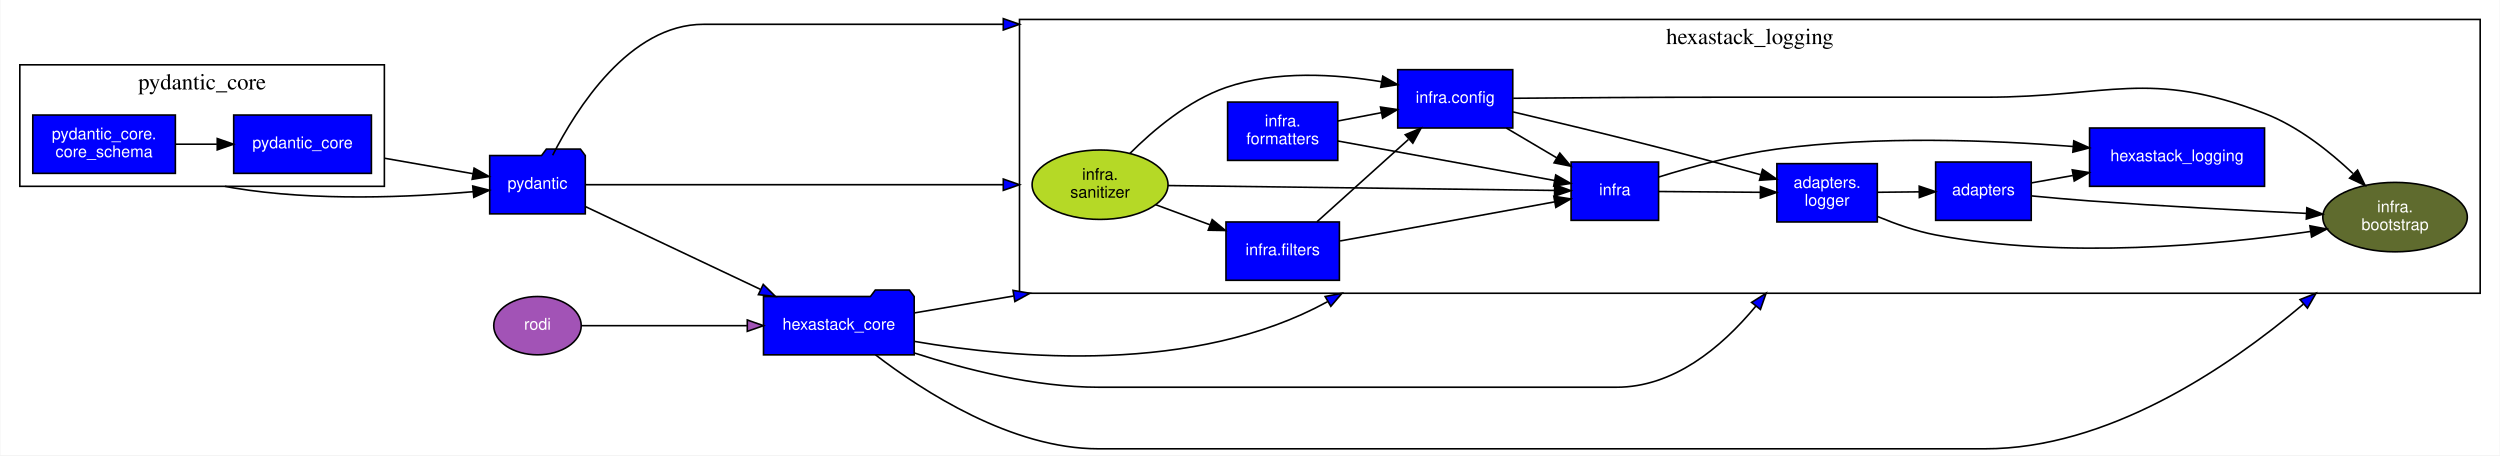
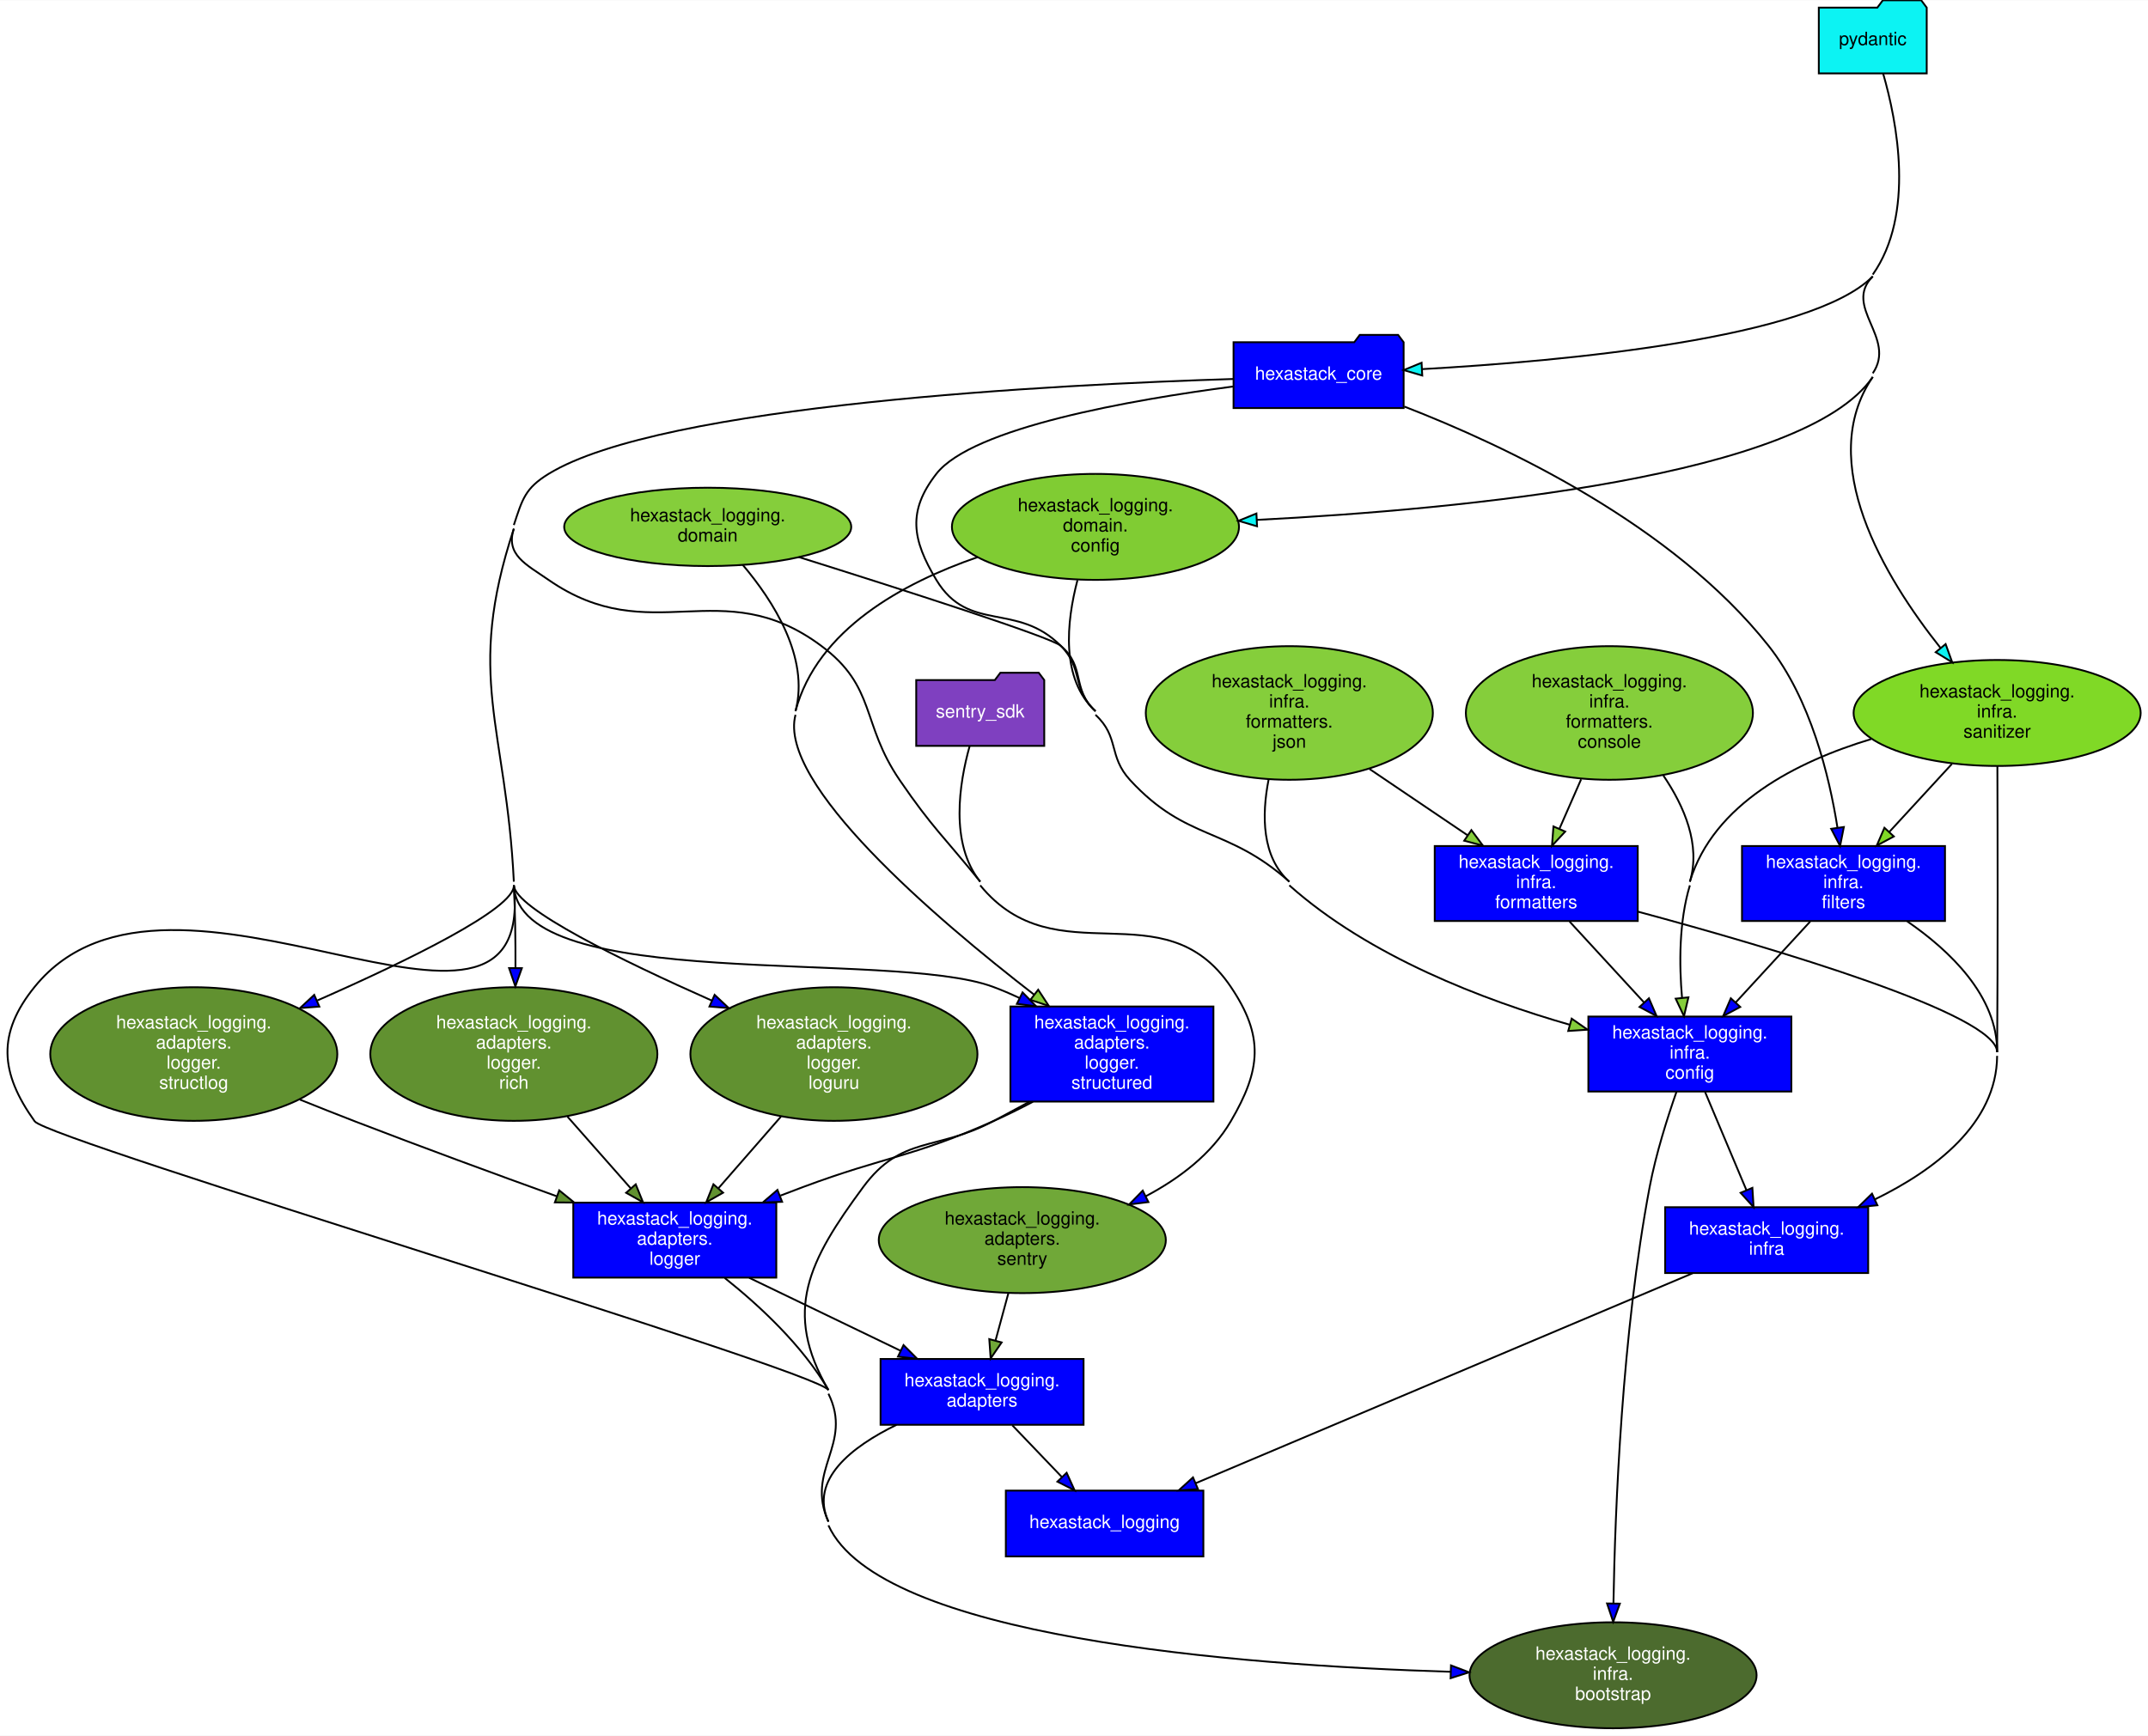
- <svg xmlns="http://www.w3.org/2000/svg" width="1543pt" height="281pt" viewBox="0.00 0.00 1542.53 281.00">
-   <g id="graph0" class="graph" transform="scale(1 1) rotate(0) translate(4 277)">
+ <svg xmlns="http://www.w3.org/2000/svg" width="1174pt" height="949pt" viewBox="0.00 0.00 1174.44 949.03">
+   <g id="graph0" class="graph" transform="scale(1 1) rotate(0) translate(4 945.03)">
    <style>.edge&gt;path:hover{stroke-width:8}</style>
-     <polygon fill="white" stroke="transparent" points="-4,4 -4,-277 1538.53,-277 1538.53,4 -4,4" />
-     <g id="clust1" class="cluster">
-       <style>.edge&gt;path:hover{stroke-width:8}</style>
-       <polygon fill="none" stroke="black" points="625,-96 625,-265 1526.53,-265 1526.53,-96 625,-96" />
-       <text text-anchor="middle" x="1075.77" y="-249.8" font-family="Times,serif" font-size="14.00">hexastack_logging</text>
-     </g>
-     <g id="clust2" class="cluster">
-       <style>.edge&gt;path:hover{stroke-width:8}</style>
-       <polygon fill="none" stroke="black" points="8,-162 8,-237 233,-237 233,-162 8,-162" />
-       <text text-anchor="middle" x="120.5" y="-221.8" font-family="Times,serif" font-size="14.00">pydantic_core</text>
-     </g>
+     <polygon fill="white" stroke="transparent" points="-4,4 -4,-945.03 1170.44,-945.03 1170.44,4 -4,4" />
    <g id="node1" class="node">
      <style>.edge&gt;path:hover{stroke-width:8}</style>
-       <polygon fill="blue" stroke="black" points="1393.44,-198 1285.44,-198 1285.44,-162 1393.44,-162 1393.44,-198" />
-       <text text-anchor="middle" x="1339.44" y="-177.5" font-family="Helvetica,sans-Serif" font-size="10.00" fill="white">hexastack_logging</text>
+       <polygon fill="blue" stroke="black" points="763.45,-758.03 760.45,-762.03 739.45,-762.03 736.45,-758.03 670.45,-758.03 670.45,-722.03 763.45,-722.03 763.45,-758.03" />
+       <text text-anchor="middle" x="716.95" y="-737.53" font-family="Helvetica,sans-Serif" font-size="10.00" fill="white">hexastack_core</text>
+     </g>
+     <g id="node5" class="node">
+       <style>.edge&gt;path:hover{stroke-width:8}</style>
+       <ellipse fill="#619130" stroke="black" cx="451.95" cy="-368.74" rx="78.48" ry="36.54" />
+       <text text-anchor="middle" x="451.95" y="-382.74" font-family="Helvetica,sans-Serif" font-size="10.00" fill="#ffffff">hexastack_logging.</text>
+       <text text-anchor="middle" x="451.95" y="-371.74" font-family="Helvetica,sans-Serif" font-size="10.00" fill="#ffffff">adapters.</text>
+       <text text-anchor="middle" x="451.95" y="-360.74" font-family="Helvetica,sans-Serif" font-size="10.00" fill="#ffffff">logger.</text>
+       <text text-anchor="middle" x="451.95" y="-349.74" font-family="Helvetica,sans-Serif" font-size="10.00" fill="#ffffff">loguru</text>
+     </g>
+     <g id="edge1" class="edge">
+       <style>.edge&gt;path:hover{stroke-width:8}</style>
+       <path fill="none" stroke="black" d="M276.95,-461C277.58,-448.34 335.94,-419.83 385.09,-398.02" />
+       <polygon fill="blue" stroke="black" points="386.72,-401.12 394.46,-393.89 383.9,-394.72 386.72,-401.12" />
+     </g>
+     <g id="node6" class="node">
+       <style>.edge&gt;path:hover{stroke-width:8}</style>
+       <ellipse fill="#619130" stroke="black" cx="276.95" cy="-368.74" rx="78.48" ry="36.54" />
+       <text text-anchor="middle" x="276.95" y="-382.74" font-family="Helvetica,sans-Serif" font-size="10.00" fill="#ffffff">hexastack_logging.</text>
+       <text text-anchor="middle" x="276.95" y="-371.74" font-family="Helvetica,sans-Serif" font-size="10.00" fill="#ffffff">adapters.</text>
+       <text text-anchor="middle" x="276.95" y="-360.74" font-family="Helvetica,sans-Serif" font-size="10.00" fill="#ffffff">logger.</text>
+       <text text-anchor="middle" x="276.95" y="-349.74" font-family="Helvetica,sans-Serif" font-size="10.00" fill="#ffffff">rich</text>
+     </g>
+     <g id="edge2" class="edge">
+       <style>.edge&gt;path:hover{stroke-width:8}</style>
+       <path fill="none" stroke="black" d="M276.95,-461C277.68,-446.36 277.88,-430.38 277.84,-415.94" />
+       <polygon fill="blue" stroke="black" points="281.33,-415.71 277.77,-405.73 274.34,-415.76 281.33,-415.71" />
+     </g>
+     <g id="node7" class="node">
+       <style>.edge&gt;path:hover{stroke-width:8}</style>
+       <ellipse fill="#619130" stroke="black" cx="101.95" cy="-368.74" rx="78.48" ry="36.54" />
+       <text text-anchor="middle" x="101.95" y="-382.74" font-family="Helvetica,sans-Serif" font-size="10.00" fill="#ffffff">hexastack_logging.</text>
+       <text text-anchor="middle" x="101.95" y="-371.74" font-family="Helvetica,sans-Serif" font-size="10.00" fill="#ffffff">adapters.</text>
+       <text text-anchor="middle" x="101.95" y="-360.74" font-family="Helvetica,sans-Serif" font-size="10.00" fill="#ffffff">logger.</text>
+       <text text-anchor="middle" x="101.95" y="-349.74" font-family="Helvetica,sans-Serif" font-size="10.00" fill="#ffffff">structlog</text>
+     </g>
+     <g id="edge3" class="edge">
+       <style>.edge&gt;path:hover{stroke-width:8}</style>
+       <path fill="none" stroke="black" d="M276.95,-461C277.58,-448.34 219.02,-419.83 169.48,-398.02" />
+       <polygon fill="blue" stroke="black" points="170.6,-394.68 160.04,-393.89 167.8,-401.1 170.6,-394.68" />
+     </g>
+     <g id="node8" class="node">
+       <style>.edge&gt;path:hover{stroke-width:8}</style>
+       <polygon fill="blue" stroke="black" points="659.45,-394.74 548.45,-394.74 548.45,-342.74 659.45,-342.74 659.45,-394.74" />
+       <text text-anchor="middle" x="603.95" y="-382.74" font-family="Helvetica,sans-Serif" font-size="10.00" fill="white">hexastack_logging.</text>
+       <text text-anchor="middle" x="603.95" y="-371.74" font-family="Helvetica,sans-Serif" font-size="10.00" fill="white">adapters.</text>
+       <text text-anchor="middle" x="603.95" y="-360.74" font-family="Helvetica,sans-Serif" font-size="10.00" fill="white">logger.</text>
+       <text text-anchor="middle" x="603.95" y="-349.74" font-family="Helvetica,sans-Serif" font-size="10.00" fill="white">structured</text>
+     </g>
+     <g id="edge4" class="edge">
+       <style>.edge&gt;path:hover{stroke-width:8}</style>
+       <path fill="none" stroke="black" d="M276.95,-461C279.88,-401.56 483.17,-426.24 538.95,-405.5 543.74,-403.73 548.6,-401.64 553.39,-399.39" />
+       <polygon fill="blue" stroke="black" points="555.09,-402.46 562.5,-394.89 551.99,-396.18 555.09,-402.46" />
+     </g>
+     <g id="node9" class="node">
+       <style>.edge&gt;path:hover{stroke-width:8}</style>
+       <ellipse fill="#70a838" stroke="black" cx="554.95" cy="-266.97" rx="78.48" ry="28.98" />
+       <text text-anchor="middle" x="554.95" y="-275.47" font-family="Helvetica,sans-Serif" font-size="10.00" fill="#000000">hexastack_logging.</text>
+       <text text-anchor="middle" x="554.95" y="-264.47" font-family="Helvetica,sans-Serif" font-size="10.00" fill="#000000">adapters.</text>
+       <text text-anchor="middle" x="554.95" y="-253.47" font-family="Helvetica,sans-Serif" font-size="10.00" fill="#000000">sentry</text>
+     </g>
+     <g id="edge5" class="edge">
+       <style>.edge&gt;path:hover{stroke-width:8}</style>
+       <path fill="none" stroke="black" d="M276.95,-656.04C272.31,-641.73 283.59,-636.6 295.95,-628.04 351.96,-589.25 390.28,-632.7 444.95,-592.04 475.34,-569.45 466.59,-549.76 487.95,-518.5 505.72,-492.52 512.19,-487.5 531.95,-463" />
+       <path fill="none" stroke="black" d="M531.95,-461C573.57,-410.17 632.24,-459.99 668.95,-405.5 687.22,-378.4 685.47,-360.17 668.95,-331.97 658.41,-313.95 640.73,-300.63 622.41,-290.94" />
+       <polygon fill="blue" stroke="black" points="623.9,-287.78 613.39,-286.47 620.8,-294.05 623.9,-287.78" />
+     </g>
+     <g id="node13" class="node">
+       <style>.edge&gt;path:hover{stroke-width:8}</style>
+       <ellipse fill="#4c6b2e" stroke="black" cx="877.95" cy="-28.99" rx="78.48" ry="28.98" />
+       <text text-anchor="middle" x="877.95" y="-37.49" font-family="Helvetica,sans-Serif" font-size="10.00" fill="#ffffff">hexastack_logging.</text>
+       <text text-anchor="middle" x="877.95" y="-26.49" font-family="Helvetica,sans-Serif" font-size="10.00" fill="#ffffff">infra.</text>
+       <text text-anchor="middle" x="877.95" y="-15.49" font-family="Helvetica,sans-Serif" font-size="10.00" fill="#ffffff">bootstrap</text>
+     </g>
+     <g id="edge6" class="edge">
+       <style>.edge&gt;path:hover{stroke-width:8}</style>
+       <path fill="none" stroke="black" d="M670.4,-737.93C574.33,-734.92 357.9,-723.99 295.95,-686.03 283.14,-678.17 281.66,-672.32 276.95,-658.04" />
+       <path fill="none" stroke="black" d="M276.95,-656.04C250.13,-574.54 272.74,-548.69 276.95,-463" />
+       <path fill="none" stroke="black" d="M276.95,-461C289.14,-342.6 89.89,-497.98 14.95,-405.5 -5.62,-380.11 -4.09,-358.53 14.95,-331.97 22.37,-321.62 442.57,-195.99 448.95,-184.98" />
+       <path fill="none" stroke="black" d="M448.95,-182.98C462.68,-155.06 436.1,-141.32 448.95,-112.98" />
+       <path fill="none" stroke="black" d="M448.95,-110.98C476.71,-49.78 671.87,-34.51 789.18,-30.9" />
+       <polygon fill="blue" stroke="black" points="789.34,-34.39 799.24,-30.61 789.14,-27.4 789.34,-34.39" />
+     </g>
+     <g id="node14" class="node">
+       <style>.edge&gt;path:hover{stroke-width:8}</style>
+       <polygon fill="blue" stroke="black" points="975.45,-389.24 864.45,-389.24 864.45,-348.24 975.45,-348.24 975.45,-389.24" />
+       <text text-anchor="middle" x="919.95" y="-377.24" font-family="Helvetica,sans-Serif" font-size="10.00" fill="white">hexastack_logging.</text>
+       <text text-anchor="middle" x="919.95" y="-366.24" font-family="Helvetica,sans-Serif" font-size="10.00" fill="white">infra.</text>
+       <text text-anchor="middle" x="919.95" y="-355.24" font-family="Helvetica,sans-Serif" font-size="10.00" fill="white">config</text>
+     </g>
+     <g id="edge7" class="edge">
+       <style>.edge&gt;path:hover{stroke-width:8}</style>
+       <path fill="none" stroke="black" d="M670.12,-733.8C614.77,-726.54 527.67,-711.36 507.95,-686.03 492.13,-665.69 494.66,-650.12 507.95,-628.04 525.59,-598.75 551.76,-616.21 575.95,-592.04 588.69,-579.32 581.7,-568.46 594.95,-556.27" />
+     </g>
+     <g id="node15" class="node">
+       <style>.edge&gt;path:hover{stroke-width:8}</style>
+       <polygon fill="blue" stroke="black" points="1059.45,-482.5 948.45,-482.5 948.45,-441.5 1059.45,-441.5 1059.45,-482.5" />
+       <text text-anchor="middle" x="1003.95" y="-470.5" font-family="Helvetica,sans-Serif" font-size="10.00" fill="white">hexastack_logging.</text>
+       <text text-anchor="middle" x="1003.95" y="-459.5" font-family="Helvetica,sans-Serif" font-size="10.00" fill="white">infra.</text>
+       <text text-anchor="middle" x="1003.95" y="-448.5" font-family="Helvetica,sans-Serif" font-size="10.00" fill="white">filters</text>
+     </g>
+     <g id="edge8" class="edge">
+       <style>.edge&gt;path:hover{stroke-width:8}</style>
+       <path fill="none" stroke="black" d="M763.81,-722.85C819.19,-701.4 910.44,-658.34 962.95,-592.04 985.99,-562.96 996.21,-520.69 1000.65,-492.55" />
+       <polygon fill="blue" stroke="black" points="1004.14,-492.9 1002.09,-482.51 997.21,-491.91 1004.14,-492.9" />
    </g>
    <g id="node2" class="node">
      <style>.edge&gt;path:hover{stroke-width:8}</style>
-       <polygon fill="blue" stroke="black" points="1249.44,-177 1190.44,-177 1190.44,-141 1249.44,-141 1249.44,-177" />
-       <text text-anchor="middle" x="1219.94" y="-156.5" font-family="Helvetica,sans-Serif" font-size="10.00" fill="white">adapters</text>
-     </g>
-     <g id="edge5" class="edge">
-       <style>.edge&gt;path:hover{stroke-width:8}</style>
-       <path fill="none" stroke="black" d="M1249.68,-164.14C1257.48,-165.53 1266.25,-167.1 1275.15,-168.69" />
-       <polygon fill="#000000" stroke="black" points="1274.76,-172.17 1285.22,-170.49 1275.99,-165.28 1274.76,-172.17" />
-     </g>
-     <g id="node5" class="node">
-       <style>.edge&gt;path:hover{stroke-width:8}</style>
-       <ellipse fill="#5f6b2e" stroke="black" cx="1473.99" cy="-143" rx="44.6" ry="21.43" />
-       <text text-anchor="middle" x="1473.99" y="-146" font-family="Helvetica,sans-Serif" font-size="10.00" fill="#ffffff">infra.</text>
-       <text text-anchor="middle" x="1473.99" y="-135" font-family="Helvetica,sans-Serif" font-size="10.00" fill="#ffffff">bootstrap</text>
-     </g>
-     <g id="edge6" class="edge">
-       <style>.edge&gt;path:hover{stroke-width:8}</style>
-       <path fill="none" stroke="black" d="M1249.5,-156.1C1260.69,-155.03 1273.66,-153.86 1285.44,-153 1330.47,-149.71 1381.66,-147.05 1419.17,-145.3" />
-       <polygon fill="#000000" stroke="black" points="1419.55,-148.79 1429.38,-144.84 1419.23,-141.8 1419.55,-148.79" />
+       <polygon fill="blue" stroke="black" points="653.95,-129.98 545.95,-129.98 545.95,-93.98 653.95,-93.98 653.95,-129.98" />
+       <text text-anchor="middle" x="599.95" y="-109.48" font-family="Helvetica,sans-Serif" font-size="10.00" fill="white">hexastack_logging</text>
    </g>
    <g id="node3" class="node">
      <style>.edge&gt;path:hover{stroke-width:8}</style>
-       <polygon fill="blue" stroke="black" points="1154.44,-176 1092.44,-176 1092.44,-140 1154.44,-140 1154.44,-176" />
-       <text text-anchor="middle" x="1123.44" y="-161" font-family="Helvetica,sans-Serif" font-size="10.00" fill="white">adapters.</text>
-       <text text-anchor="middle" x="1123.44" y="-150" font-family="Helvetica,sans-Serif" font-size="10.00" fill="white">logger</text>
-     </g>
-     <g id="edge7" class="edge">
-       <style>.edge&gt;path:hover{stroke-width:8}</style>
-       <path fill="none" stroke="black" d="M1154.6,-158.32C1162.74,-158.41 1171.66,-158.5 1180.2,-158.59" />
-       <polygon fill="#000000" stroke="black" points="1180.31,-162.09 1190.35,-158.7 1180.39,-155.09 1180.31,-162.09" />
-     </g>
-     <g id="edge8" class="edge">
-       <style>.edge&gt;path:hover{stroke-width:8}</style>
-       <path fill="none" stroke="black" d="M1154.62,-143.36C1165.62,-138.77 1178.34,-134.3 1190.44,-132 1270.12,-116.87 1364.64,-125.85 1421.65,-134.12" />
-       <polygon fill="#000000" stroke="black" points="1421.44,-137.63 1431.85,-135.65 1422.48,-130.71 1421.44,-137.63" />
+       <polygon fill="blue" stroke="black" points="588.45,-201.98 477.45,-201.98 477.45,-165.98 588.45,-165.98 588.45,-201.98" />
+       <text text-anchor="middle" x="532.95" y="-186.98" font-family="Helvetica,sans-Serif" font-size="10.00" fill="white">hexastack_logging.</text>
+       <text text-anchor="middle" x="532.95" y="-175.98" font-family="Helvetica,sans-Serif" font-size="10.00" fill="white">adapters</text>
+     </g>
+     <g id="edge9" class="edge">
+       <style>.edge&gt;path:hover{stroke-width:8}</style>
+       <path fill="none" stroke="black" d="M549.52,-165.68C557.63,-157.2 567.54,-146.85 576.43,-137.57" />
+       <polygon fill="blue" stroke="black" points="579.2,-139.73 583.58,-130.09 574.14,-134.89 579.2,-139.73" />
+     </g>
+     <g id="edge10" class="edge">
+       <style>.edge&gt;path:hover{stroke-width:8}</style>
+       <path fill="none" stroke="black" d="M486.19,-165.96C461.61,-153.97 438.53,-135.98 448.95,-112.98" />
    </g>
    <g id="node4" class="node">
      <style>.edge&gt;path:hover{stroke-width:8}</style>
-       <polygon fill="blue" stroke="black" points="1019.44,-177 965.44,-177 965.44,-141 1019.44,-141 1019.44,-177" />
-       <text text-anchor="middle" x="992.44" y="-156.5" font-family="Helvetica,sans-Serif" font-size="10.00" fill="white">infra</text>
-     </g>
-     <g id="edge9" class="edge">
-       <style>.edge&gt;path:hover{stroke-width:8}</style>
-       <path fill="none" stroke="black" d="M1019.56,-167.75C1039.31,-173.9 1067.25,-181.62 1092.44,-185 1154.23,-193.3 1225.52,-190.51 1275.39,-186.58" />
-       <polygon fill="#000000" stroke="black" points="1275.71,-190.07 1285.39,-185.75 1275.13,-183.09 1275.71,-190.07" />
-     </g>
-     <g id="edge10" class="edge">
-       <style>.edge&gt;path:hover{stroke-width:8}</style>
-       <path fill="none" stroke="black" d="M1019.54,-158.8C1037.47,-158.66 1061.63,-158.47 1082.03,-158.31" />
-       <polygon fill="#000000" stroke="black" points="1082.33,-161.81 1092.3,-158.23 1082.27,-154.81 1082.33,-161.81" />
-     </g>
-     <g id="node6" class="node">
-       <style>.edge&gt;path:hover{stroke-width:8}</style>
-       <polygon fill="blue" stroke="black" points="929.44,-234 858.44,-234 858.44,-198 929.44,-198 929.44,-234" />
-       <text text-anchor="middle" x="893.94" y="-213.5" font-family="Helvetica,sans-Serif" font-size="10.00" fill="white">infra.config</text>
+       <polygon fill="blue" stroke="black" points="420.45,-287.47 309.45,-287.47 309.45,-246.47 420.45,-246.47 420.45,-287.47" />
+       <text text-anchor="middle" x="364.95" y="-275.47" font-family="Helvetica,sans-Serif" font-size="10.00" fill="white">hexastack_logging.</text>
+       <text text-anchor="middle" x="364.95" y="-264.47" font-family="Helvetica,sans-Serif" font-size="10.00" fill="white">adapters.</text>
+       <text text-anchor="middle" x="364.95" y="-253.47" font-family="Helvetica,sans-Serif" font-size="10.00" fill="white">logger</text>
    </g>
    <g id="edge11" class="edge">
      <style>.edge&gt;path:hover{stroke-width:8}</style>
-       <path fill="none" stroke="black" d="M929.62,-207.93C954.63,-202.04 989.18,-193.76 1019.44,-186 1040.28,-180.66 1063.41,-174.4 1082.46,-169.16" />
-       <polygon fill="#000000" stroke="black" points="1083.6,-172.47 1092.3,-166.44 1081.73,-165.73 1083.6,-172.47" />
+       <path fill="none" stroke="black" d="M405.62,-246.37C430.62,-234.32 462.66,-218.87 488.35,-206.49" />
+       <polygon fill="blue" stroke="black" points="490.01,-209.57 497.5,-202.07 486.98,-203.26 490.01,-209.57" />
    </g>
    <g id="edge12" class="edge">
      <style>.edge&gt;path:hover{stroke-width:8}</style>
-       <path fill="none" stroke="black" d="M925.47,-197.96C935.38,-192.11 946.45,-185.58 956.64,-179.55" />
-       <polygon fill="#000000" stroke="black" points="958.49,-182.52 965.32,-174.43 954.93,-176.5 958.49,-182.52" />
+       <path fill="none" stroke="black" d="M392.28,-246.26C410.91,-231.42 434.69,-209.5 448.95,-184.98" />
    </g>
    <g id="edge13" class="edge">
      <style>.edge&gt;path:hover{stroke-width:8}</style>
-       <path fill="none" stroke="black" d="M929.69,-216.34C962.2,-216.63 1012.11,-217 1055.44,-217 1055.44,-217 1055.44,-217 1220.94,-217 1297.73,-217 1321.78,-234.61 1393.44,-207 1414.09,-199.04 1433.53,-183.62 1448.01,-169.91" />
-       <polygon fill="#000000" stroke="black" points="1450.85,-172.03 1455.53,-162.53 1445.94,-167.04 1450.85,-172.03" />
-     </g>
-     <g id="node7" class="node">
-       <style>.edge&gt;path:hover{stroke-width:8}</style>
-       <polygon fill="blue" stroke="black" points="822.44,-140 752.44,-140 752.44,-104 822.44,-104 822.44,-140" />
-       <text text-anchor="middle" x="787.44" y="-119.5" font-family="Helvetica,sans-Serif" font-size="10.00" fill="white">infra.filters</text>
+       <path fill="none" stroke="black" d="M422.99,-334.52C411.87,-321.78 399.34,-307.4 388.76,-295.28" />
+       <polygon fill="#619130" stroke="black" points="391.35,-292.91 382.14,-287.67 386.07,-297.51 391.35,-292.91" />
    </g>
    <g id="edge14" class="edge">
      <style>.edge&gt;path:hover{stroke-width:8}</style>
-       <path fill="none" stroke="black" d="M822.87,-128.28C859.68,-134.99 917.79,-145.58 955.26,-152.41" />
-       <polygon fill="#000000" stroke="black" points="954.78,-155.88 965.24,-154.23 956.03,-148.99 954.78,-155.88" />
+       <path fill="none" stroke="black" d="M306.26,-334.52C317.5,-321.78 330.18,-307.4 340.87,-295.28" />
+       <polygon fill="#619130" stroke="black" points="343.59,-297.49 347.58,-287.67 338.34,-292.86 343.59,-297.49" />
    </g>
    <g id="edge15" class="edge">
      <style>.edge&gt;path:hover{stroke-width:8}</style>
-       <path fill="none" stroke="black" d="M808.59,-140.12C824.63,-154.56 847.28,-174.93 865.06,-190.93" />
-       <polygon fill="#000000" stroke="black" points="863.08,-193.85 872.85,-197.93 867.76,-188.64 863.08,-193.85" />
-     </g>
-     <g id="node8" class="node">
-       <style>.edge&gt;path:hover{stroke-width:8}</style>
-       <polygon fill="blue" stroke="black" points="821.44,-214 753.44,-214 753.44,-178 821.44,-178 821.44,-214" />
-       <text text-anchor="middle" x="787.44" y="-199" font-family="Helvetica,sans-Serif" font-size="10.00" fill="white">infra.</text>
-       <text text-anchor="middle" x="787.44" y="-188" font-family="Helvetica,sans-Serif" font-size="10.00" fill="white">formatters</text>
+       <path fill="none" stroke="black" d="M160.06,-343.78C170.01,-339.77 180.26,-335.71 189.95,-331.97 226.35,-317.92 267.29,-302.91 300.42,-290.95" />
+       <polygon fill="#619130" stroke="black" points="301.76,-294.19 309.99,-287.51 299.39,-287.6 301.76,-294.19" />
    </g>
    <g id="edge16" class="edge">
      <style>.edge&gt;path:hover{stroke-width:8}</style>
-       <path fill="none" stroke="black" d="M821.51,-189.97C858.17,-183.29 917.12,-172.54 955.07,-165.63" />
-       <polygon fill="#000000" stroke="black" points="955.96,-169.02 965.17,-163.79 954.71,-162.14 955.96,-169.02" />
+       <path fill="none" stroke="black" d="M560.77,-342.64C553.58,-338.86 546.14,-335.16 538.95,-331.97 494.26,-312.1 480.79,-313.05 434.95,-295.97 430.95,-294.47 426.84,-292.91 422.7,-291.31" />
+       <polygon fill="blue" stroke="black" points="423.63,-287.92 413.04,-287.55 421.08,-294.44 423.63,-287.92" />
    </g>
    <g id="edge17" class="edge">
      <style>.edge&gt;path:hover{stroke-width:8}</style>
-       <path fill="none" stroke="black" d="M821.5,-202.33C830.02,-203.96 839.32,-205.74 848.32,-207.46" />
-       <polygon fill="#000000" stroke="black" points="847.81,-210.93 858.29,-209.37 849.12,-204.05 847.81,-210.93" />
-     </g>
-     <g id="node9" class="node">
-       <style>.edge&gt;path:hover{stroke-width:8}</style>
-       <ellipse fill="#b5d926" stroke="black" cx="674.72" cy="-163" rx="41.94" ry="21.43" />
-       <text text-anchor="middle" x="674.72" y="-166" font-family="Helvetica,sans-Serif" font-size="10.00" fill="#000000">infra.</text>
-       <text text-anchor="middle" x="674.72" y="-155" font-family="Helvetica,sans-Serif" font-size="10.00" fill="#000000">sanitizer</text>
+       <path fill="none" stroke="black" d="M558.95,-342.71C552.27,-339.07 545.45,-335.4 538.95,-331.97 507.67,-315.43 488.96,-324.44 467.95,-295.97 438.25,-255.69 423.79,-228.24 448.95,-184.98" />
    </g>
    <g id="edge18" class="edge">
      <style>.edge&gt;path:hover{stroke-width:8}</style>
-       <path fill="none" stroke="black" d="M716.67,-162.48C778.84,-161.69 896.06,-160.21 955.26,-159.46" />
-       <polygon fill="#000000" stroke="black" points="955.32,-162.96 965.28,-159.33 955.23,-155.96 955.32,-162.96" />
+       <path fill="none" stroke="black" d="M547.38,-238.1C545.09,-229.64 542.57,-220.37 540.29,-211.97" />
+       <polygon fill="#70a838" stroke="black" points="543.65,-211.01 537.65,-202.27 536.9,-212.84 543.65,-211.01" />
+     </g>
+     <g id="node10" class="node">
+       <style>.edge&gt;path:hover{stroke-width:8}</style>
+       <ellipse fill="#85ce3b" stroke="black" cx="382.95" cy="-657.04" rx="78.48" ry="21.43" />
+       <text text-anchor="middle" x="382.95" y="-660.04" font-family="Helvetica,sans-Serif" font-size="10.00" fill="#000000">hexastack_logging.</text>
+       <text text-anchor="middle" x="382.95" y="-649.04" font-family="Helvetica,sans-Serif" font-size="10.00" fill="#000000">domain</text>
    </g>
    <g id="edge19" class="edge">
      <style>.edge&gt;path:hover{stroke-width:8}</style>
-       <path fill="none" stroke="black" d="M693.11,-182.26C707.43,-196.57 729.1,-214.96 752.44,-223 783.29,-233.63 820.2,-231.26 848.45,-226.56" />
-       <polygon fill="#000000" stroke="black" points="849.22,-229.98 858.44,-224.75 847.97,-223.09 849.22,-229.98" />
+       <path fill="none" stroke="black" d="M402.09,-636.28C418.63,-616.75 438.73,-585.63 430.95,-556.27" />
+       <path fill="none" stroke="black" d="M430.95,-554.27C421.03,-516.82 506.97,-443.33 561.34,-401.27" />
+       <polygon fill="#85ce3b" stroke="black" points="563.64,-403.92 569.45,-395.05 559.38,-398.37 563.64,-403.92" />
    </g>
    <g id="edge20" class="edge">
      <style>.edge&gt;path:hover{stroke-width:8}</style>
-       <path fill="none" stroke="black" d="M708.94,-150.7C719.48,-146.79 731.31,-142.42 742.48,-138.28" />
-       <polygon fill="#000000" stroke="black" points="743.93,-141.47 752.09,-134.72 741.5,-134.91 743.93,-141.47" />
-     </g>
-     <g id="node10" class="node">
-       <style>.edge&gt;path:hover{stroke-width:8}</style>
-       <polygon fill="blue" stroke="black" points="225,-206 140,-206 140,-170 225,-170 225,-206" />
-       <text text-anchor="middle" x="182.5" y="-185.5" font-family="Helvetica,sans-Serif" font-size="10.00" fill="white">pydantic_core</text>
-     </g>
-     <g id="node13" class="node">
-       <style>.edge&gt;path:hover{stroke-width:8}</style>
-       <polygon fill="blue" stroke="black" points="357,-181 354,-185 333,-185 330,-181 298,-181 298,-145 357,-145 357,-181" />
-       <text text-anchor="middle" x="327.5" y="-160.5" font-family="Helvetica,sans-Serif" font-size="10.00" fill="white">pydantic</text>
+       <path fill="none" stroke="black" d="M432.7,-640.55C487.97,-623.2 570.26,-596.86 575.95,-592.04 589.71,-580.43 581.7,-568.46 594.95,-556.27" />
+       <path fill="none" stroke="black" d="M594.95,-554.27C608.21,-542.09 601.74,-531.73 613.95,-518.5 645.07,-484.81 666.73,-493.53 700.95,-463" />
+       <path fill="none" stroke="black" d="M700.95,-461C744.58,-422.1 807.13,-398.28 854.22,-384.78" />
+       <polygon fill="#85ce3b" stroke="black" points="855.33,-388.1 864.02,-382.05 853.45,-381.36 855.33,-388.1" />
+     </g>
+     <g id="node11" class="node">
+       <style>.edge&gt;path:hover{stroke-width:8}</style>
+       <ellipse fill="#80cc33" stroke="black" cx="594.95" cy="-657.04" rx="78.48" ry="28.98" />
+       <text text-anchor="middle" x="594.95" y="-665.54" font-family="Helvetica,sans-Serif" font-size="10.00" fill="#000000">hexastack_logging.</text>
+       <text text-anchor="middle" x="594.95" y="-654.54" font-family="Helvetica,sans-Serif" font-size="10.00" fill="#000000">domain.</text>
+       <text text-anchor="middle" x="594.95" y="-643.54" font-family="Helvetica,sans-Serif" font-size="10.00" fill="#000000">config</text>
+     </g>
+     <g id="edge21" class="edge">
+       <style>.edge&gt;path:hover{stroke-width:8}</style>
+       <path fill="none" stroke="black" d="M530.49,-640.48C489.81,-626.43 442.78,-600.89 430.95,-556.27" />
+     </g>
+     <g id="edge22" class="edge">
+       <style>.edge&gt;path:hover{stroke-width:8}</style>
+       <path fill="none" stroke="black" d="M585.12,-627.93C579.12,-605.08 575.83,-573.85 594.95,-556.27" />
+     </g>
+     <g id="node12" class="node">
+       <style>.edge&gt;path:hover{stroke-width:8}</style>
+       <polygon fill="blue" stroke="black" points="1017.45,-284.97 906.45,-284.97 906.45,-248.97 1017.45,-248.97 1017.45,-284.97" />
+       <text text-anchor="middle" x="961.95" y="-269.97" font-family="Helvetica,sans-Serif" font-size="10.00" fill="white">hexastack_logging.</text>
+       <text text-anchor="middle" x="961.95" y="-258.97" font-family="Helvetica,sans-Serif" font-size="10.00" fill="white">infra</text>
+     </g>
+     <g id="edge23" class="edge">
+       <style>.edge&gt;path:hover{stroke-width:8}</style>
+       <path fill="none" stroke="black" d="M921.48,-248.87C854.83,-220.7 722.15,-164.63 649.81,-134.05" />
+       <polygon fill="blue" stroke="black" points="651.02,-130.76 640.44,-130.09 648.29,-137.21 651.02,-130.76" />
    </g>
    <g id="edge24" class="edge">
      <style>.edge&gt;path:hover{stroke-width:8}</style>
-       <path fill="none" stroke="black" d="M233,-179.35C250.88,-176.22 270.81,-172.74 287.65,-169.79" />
-       <polygon fill="#000000" stroke="black" points="288.39,-173.22 297.63,-168.05 287.18,-166.32 288.39,-173.22" />
-     </g>
-     <g id="node11" class="node">
-       <style>.edge&gt;path:hover{stroke-width:8}</style>
-       <polygon fill="blue" stroke="black" points="104,-206 16,-206 16,-170 104,-170 104,-206" />
-       <text text-anchor="middle" x="60" y="-191" font-family="Helvetica,sans-Serif" font-size="10.00" fill="white">pydantic_core.</text>
-       <text text-anchor="middle" x="60" y="-180" font-family="Helvetica,sans-Serif" font-size="10.00" fill="white">core_schema</text>
+       <path fill="none" stroke="black" d="M928.25,-348.03C934.73,-332.65 943.78,-311.14 950.88,-294.29" />
+       <polygon fill="blue" stroke="black" points="954.14,-295.56 954.79,-284.99 947.69,-292.84 954.14,-295.56" />
+     </g>
+     <g id="edge25" class="edge">
+       <style>.edge&gt;path:hover{stroke-width:8}</style>
+       <path fill="none" stroke="black" d="M912.68,-348.23C907.69,-333.96 901.36,-314.02 897.95,-295.97 882.87,-215.93 879.07,-120.32 878.17,-68.32" />
+       <polygon fill="blue" stroke="black" points="881.67,-68.16 878.03,-58.21 874.67,-68.26 881.67,-68.16" />
    </g>
    <g id="edge26" class="edge">
      <style>.edge&gt;path:hover{stroke-width:8}</style>
-       <path fill="none" stroke="black" d="M104.16,-188C112.42,-188 121.15,-188 129.64,-188" />
-       <polygon fill="#000000" stroke="black" points="129.85,-191.5 139.85,-188 129.85,-184.5 129.85,-191.5" />
-     </g>
-     <g id="edge25" class="edge">
-       <style>.edge&gt;path:hover{stroke-width:8}</style>
-       <path fill="none" stroke="black" d="M134.56,-162C136.38,-161.63 138.2,-161.3 140,-161 190.51,-152.61 249.78,-155.35 287.72,-158.67" />
-       <polygon fill="#000000" stroke="black" points="287.54,-162.17 297.83,-159.61 288.19,-155.2 287.54,-162.17" />
-     </g>
-     <g id="node12" class="node">
-       <style>.edge&gt;path:hover{stroke-width:8}</style>
-       <polygon fill="blue" stroke="black" points="560,-94 557,-98 536,-98 533,-94 467,-94 467,-58 560,-58 560,-94" />
-       <text text-anchor="middle" x="513.5" y="-73.5" font-family="Helvetica,sans-Serif" font-size="10.00" fill="white">hexastack_core</text>
-     </g>
-     <g id="edge1" class="edge">
-       <style>.edge&gt;path:hover{stroke-width:8}</style>
-       <path fill="none" stroke="black" d="M560.15,-59.11C591.61,-48.96 634.64,-38 673.72,-38 673.72,-38 673.72,-38 993.44,-38 1028.28,-38 1057.66,-61.76 1079.53,-88.13" />
-       <polygon fill="blue" stroke="black" points="1076.83,-90.35 1085.79,-96 1082.3,-86 1076.83,-90.35" />
-     </g>
-     <g id="edge2" class="edge">
-       <style>.edge&gt;path:hover{stroke-width:8}</style>
-       <path fill="none" stroke="black" d="M536.13,-57.99C565.4,-35.51 620.12,0 673.72,0 673.72,0 673.72,0 1220.94,0 1296.13,0 1369.44,-48.74 1417.43,-89.31" />
-       <polygon fill="blue" stroke="black" points="1415.34,-92.13 1425.2,-96 1419.91,-86.83 1415.34,-92.13" />
-     </g>
-     <g id="edge3" class="edge">
-       <style>.edge&gt;path:hover{stroke-width:8}</style>
-       <path fill="none" stroke="black" d="M560.24,-66.28C621.86,-55.71 733.11,-45.7 815.18,-90.85" />
-       <polygon fill="blue" stroke="black" points="813.63,-93.99 824.03,-96 817.15,-87.94 813.63,-93.99" />
-     </g>
-     <g id="edge4" class="edge">
-       <style>.edge&gt;path:hover{stroke-width:8}</style>
-       <path fill="none" stroke="black" d="M560.19,-83.88C571.86,-85.88 584.39,-88.03 596,-90 604.28,-91.41 612.77,-92.85 621.34,-94.3" />
-       <polygon fill="blue" stroke="black" points="620.99,-97.79 631.43,-96 622.15,-90.88 620.99,-97.79" />
-     </g>
-     <g id="edge22" class="edge">
-       <style>.edge&gt;path:hover{stroke-width:8}</style>
-       <path fill="none" stroke="black" d="M336.85,-181.16C351.38,-209.74 384.21,-262 430,-262 430,-262 430,-262 614.9,-262" />
-       <polygon fill="blue" stroke="black" points="615,-265.5 625,-262 615,-258.5 615,-265.5" />
-     </g>
-     <g id="edge23" class="edge">
-       <style>.edge&gt;path:hover{stroke-width:8}</style>
-       <path fill="none" stroke="black" d="M357.38,-163C377.69,-163 405.51,-163 430,-163 430,-163 430,-163 514.5,-163 550.63,-163 591.38,-163 622.61,-163" />
-       <polygon fill="blue" stroke="black" points="615,-166.5 625,-163 615,-159.5 615,-166.5" />
-     </g>
-     <g id="edge21" class="edge">
-       <style>.edge&gt;path:hover{stroke-width:8}</style>
-       <path fill="none" stroke="black" d="M357.25,-149.41C386.08,-135.78 430.96,-114.56 465.06,-98.43" />
-       <polygon fill="blue" stroke="black" points="466.83,-101.47 474.38,-94.03 463.84,-95.14 466.83,-101.47" />
-     </g>
-     <g id="node14" class="node">
-       <style>.edge&gt;path:hover{stroke-width:8}</style>
-       <ellipse fill="#a253b6" stroke="black" cx="327.5" cy="-76" rx="27" ry="18" />
-       <text text-anchor="middle" x="327.5" y="-73.5" font-family="Helvetica,sans-Serif" font-size="10.00" fill="#ffffff">rodi</text>
+       <path fill="none" stroke="black" d="M1038.74,-441.35C1061.95,-425.4 1088.19,-400.53 1087.95,-369.74" />
    </g>
    <g id="edge27" class="edge">
      <style>.edge&gt;path:hover{stroke-width:8}</style>
-       <path fill="none" stroke="black" d="M354.86,-76C381.34,-76 422.95,-76 456.77,-76" />
-       <polygon fill="#a253b6" stroke="black" points="456.99,-79.5 466.99,-76 456.99,-72.5 456.99,-79.5" />
+       <path fill="none" stroke="black" d="M985.73,-441.2C973.84,-428.28 958.16,-411.25 945.1,-397.05" />
+       <polygon fill="blue" stroke="black" points="947.49,-394.49 938.15,-389.5 942.34,-399.23 947.49,-394.49" />
+     </g>
+     <g id="node16" class="node">
+       <style>.edge&gt;path:hover{stroke-width:8}</style>
+       <polygon fill="blue" stroke="black" points="891.45,-482.5 780.45,-482.5 780.45,-441.5 891.45,-441.5 891.45,-482.5" />
+       <text text-anchor="middle" x="835.95" y="-470.5" font-family="Helvetica,sans-Serif" font-size="10.00" fill="white">hexastack_logging.</text>
+       <text text-anchor="middle" x="835.95" y="-459.5" font-family="Helvetica,sans-Serif" font-size="10.00" fill="white">infra.</text>
+       <text text-anchor="middle" x="835.95" y="-448.5" font-family="Helvetica,sans-Serif" font-size="10.00" fill="white">formatters</text>
+     </g>
+     <g id="edge28" class="edge">
+       <style>.edge&gt;path:hover{stroke-width:8}</style>
+       <path fill="none" stroke="black" d="M891.61,-446.6C965.88,-426.58 1088.11,-390.47 1087.95,-369.74" />
+       <path fill="none" stroke="black" d="M1087.95,-367.74C1087.68,-330.63 1053.68,-305.15 1021.08,-289.24" />
+       <polygon fill="blue" stroke="black" points="1022.49,-286.03 1011.94,-285 1019.54,-292.38 1022.49,-286.03" />
+     </g>
+     <g id="edge29" class="edge">
+       <style>.edge&gt;path:hover{stroke-width:8}</style>
+       <path fill="none" stroke="black" d="M854.18,-441.2C866.07,-428.28 881.75,-411.25 894.81,-397.05" />
+       <polygon fill="blue" stroke="black" points="897.57,-399.23 901.76,-389.5 892.42,-394.49 897.57,-399.23" />
+     </g>
+     <g id="node17" class="node">
+       <style>.edge&gt;path:hover{stroke-width:8}</style>
+       <ellipse fill="#85ce3b" stroke="black" cx="875.95" cy="-555.27" rx="78.48" ry="36.54" />
+       <text text-anchor="middle" x="875.95" y="-569.27" font-family="Helvetica,sans-Serif" font-size="10.00" fill="#000000">hexastack_logging.</text>
+       <text text-anchor="middle" x="875.95" y="-558.27" font-family="Helvetica,sans-Serif" font-size="10.00" fill="#000000">infra.</text>
+       <text text-anchor="middle" x="875.95" y="-547.27" font-family="Helvetica,sans-Serif" font-size="10.00" fill="#000000">formatters.</text>
+       <text text-anchor="middle" x="875.95" y="-536.27" font-family="Helvetica,sans-Serif" font-size="10.00" fill="#000000">console</text>
+     </g>
+     <g id="edge30" class="edge">
+       <style>.edge&gt;path:hover{stroke-width:8}</style>
+       <path fill="none" stroke="black" d="M905.47,-521.05C916.93,-504.17 926.01,-483.04 919.95,-463" />
+       <path fill="none" stroke="black" d="M919.95,-461C913.94,-441.1 914.09,-417.61 915.67,-399.45" />
+       <polygon fill="#85ce3b" stroke="black" points="919.16,-399.75 916.73,-389.44 912.2,-399.02 919.16,-399.75" />
+     </g>
+     <g id="edge31" class="edge">
+       <style>.edge&gt;path:hover{stroke-width:8}</style>
+       <path fill="none" stroke="black" d="M860.49,-518.99C856.56,-510.02 852.38,-500.49 848.61,-491.89" />
+       <polygon fill="#85ce3b" stroke="black" points="851.78,-490.4 844.56,-482.64 845.37,-493.21 851.78,-490.4" />
+     </g>
+     <g id="node18" class="node">
+       <style>.edge&gt;path:hover{stroke-width:8}</style>
+       <ellipse fill="#85ce3b" stroke="black" cx="700.95" cy="-555.27" rx="78.48" ry="36.54" />
+       <text text-anchor="middle" x="700.95" y="-569.27" font-family="Helvetica,sans-Serif" font-size="10.00" fill="#000000">hexastack_logging.</text>
+       <text text-anchor="middle" x="700.95" y="-558.27" font-family="Helvetica,sans-Serif" font-size="10.00" fill="#000000">infra.</text>
+       <text text-anchor="middle" x="700.95" y="-547.27" font-family="Helvetica,sans-Serif" font-size="10.00" fill="#000000">formatters.</text>
+       <text text-anchor="middle" x="700.95" y="-536.27" font-family="Helvetica,sans-Serif" font-size="10.00" fill="#000000">json</text>
+     </g>
+     <g id="edge32" class="edge">
+       <style>.edge&gt;path:hover{stroke-width:8}</style>
+       <path fill="none" stroke="black" d="M689.6,-518.76C685.82,-499.32 685.82,-476.51 700.95,-463" />
+     </g>
+     <g id="edge33" class="edge">
+       <style>.edge&gt;path:hover{stroke-width:8}</style>
+       <path fill="none" stroke="black" d="M744.79,-524.64C762.09,-512.94 781.78,-499.63 798.42,-488.38" />
+       <polygon fill="#85ce3b" stroke="black" points="800.49,-491.21 806.81,-482.71 796.57,-485.41 800.49,-491.21" />
+     </g>
+     <g id="node19" class="node">
+       <style>.edge&gt;path:hover{stroke-width:8}</style>
+       <ellipse fill="#80d926" stroke="black" cx="1087.95" cy="-555.27" rx="78.48" ry="28.98" />
+       <text text-anchor="middle" x="1087.95" y="-563.77" font-family="Helvetica,sans-Serif" font-size="10.00" fill="#000000">hexastack_logging.</text>
+       <text text-anchor="middle" x="1087.95" y="-552.77" font-family="Helvetica,sans-Serif" font-size="10.00" fill="#000000">infra.</text>
+       <text text-anchor="middle" x="1087.95" y="-541.77" font-family="Helvetica,sans-Serif" font-size="10.00" fill="#000000">sanitizer</text>
+     </g>
+     <g id="edge34" class="edge">
+       <style>.edge&gt;path:hover{stroke-width:8}</style>
+       <path fill="none" stroke="black" d="M1088.09,-526.14C1088.22,-489.95 1088.37,-425.16 1087.95,-369.74" />
+     </g>
+     <g id="edge35" class="edge">
+       <style>.edge&gt;path:hover{stroke-width:8}</style>
+       <path fill="none" stroke="black" d="M1019.07,-540.99C978.58,-528.77 932.86,-505.74 919.95,-463" />
+     </g>
+     <g id="edge36" class="edge">
+       <style>.edge&gt;path:hover{stroke-width:8}</style>
+       <path fill="none" stroke="black" d="M1063.21,-527.38C1052.41,-515.65 1039.77,-501.92 1028.94,-490.16" />
+       <polygon fill="#80d926" stroke="black" points="1031.48,-487.74 1022.13,-482.75 1026.33,-492.48 1031.48,-487.74" />
+     </g>
+     <g id="node20" class="node">
+       <style>.edge&gt;path:hover{stroke-width:8}</style>
+       <polygon fill="#0cf3f3" stroke="black" points="1049.45,-941.03 1046.45,-945.03 1025.45,-945.03 1022.45,-941.03 990.45,-941.03 990.45,-905.03 1049.45,-905.03 1049.45,-941.03" />
+       <text text-anchor="middle" x="1019.95" y="-920.53" font-family="Helvetica,sans-Serif" font-size="10.00" fill="#000000">pydantic</text>
+     </g>
+     <g id="edge37" class="edge">
+       <style>.edge&gt;path:hover{stroke-width:8}</style>
+       <path fill="none" stroke="black" d="M1025.62,-904.99C1033.19,-878.75 1043.16,-828.04 1019.95,-795.03" />
+       <path fill="none" stroke="black" d="M1019.95,-794.03C986.29,-760.11 851.61,-747.71 773.61,-743.32" />
+       <polygon fill="#0cf3f3" stroke="black" points="773.63,-739.82 763.46,-742.78 773.26,-746.81 773.63,-739.82" />
+     </g>
+     <g id="edge38" class="edge">
+       <style>.edge&gt;path:hover{stroke-width:8}</style>
+       <path fill="none" stroke="black" d="M1019.95,-794.03C1003.36,-777.31 1033.24,-760.48 1019.95,-741.03" />
+       <path fill="none" stroke="black" d="M1019.95,-739.03C982.74,-684.54 796.42,-666.69 683.19,-660.86" />
+       <polygon fill="#0cf3f3" stroke="black" points="683.3,-657.36 673.14,-660.36 682.96,-664.35 683.3,-657.36" />
+     </g>
+     <g id="edge39" class="edge">
+       <style>.edge&gt;path:hover{stroke-width:8}</style>
+       <path fill="none" stroke="black" d="M1019.95,-739.03C988.23,-692.57 1026.34,-629.42 1057,-590.82" />
+       <polygon fill="#0cf3f3" stroke="black" points="1059.79,-592.94 1063.4,-582.97 1054.37,-588.51 1059.79,-592.94" />
+     </g>
+     <g id="node21" class="node">
+       <style>.edge&gt;path:hover{stroke-width:8}</style>
+       <polygon fill="#7f40c0" stroke="black" points="566.95,-573.27 563.95,-577.27 542.95,-577.27 539.95,-573.27 496.95,-573.27 496.95,-537.27 566.95,-537.27 566.95,-573.27" />
+       <text text-anchor="middle" x="531.95" y="-552.77" font-family="Helvetica,sans-Serif" font-size="10.00" fill="#ffffff">sentry_sdk</text>
+     </g>
+     <g id="edge40" class="edge">
+       <style>.edge&gt;path:hover{stroke-width:8}</style>
+       <path fill="none" stroke="black" d="M526.13,-537.04C520.53,-516.95 515.14,-483.85 531.95,-463" />
    </g>
  </g>
</svg>
